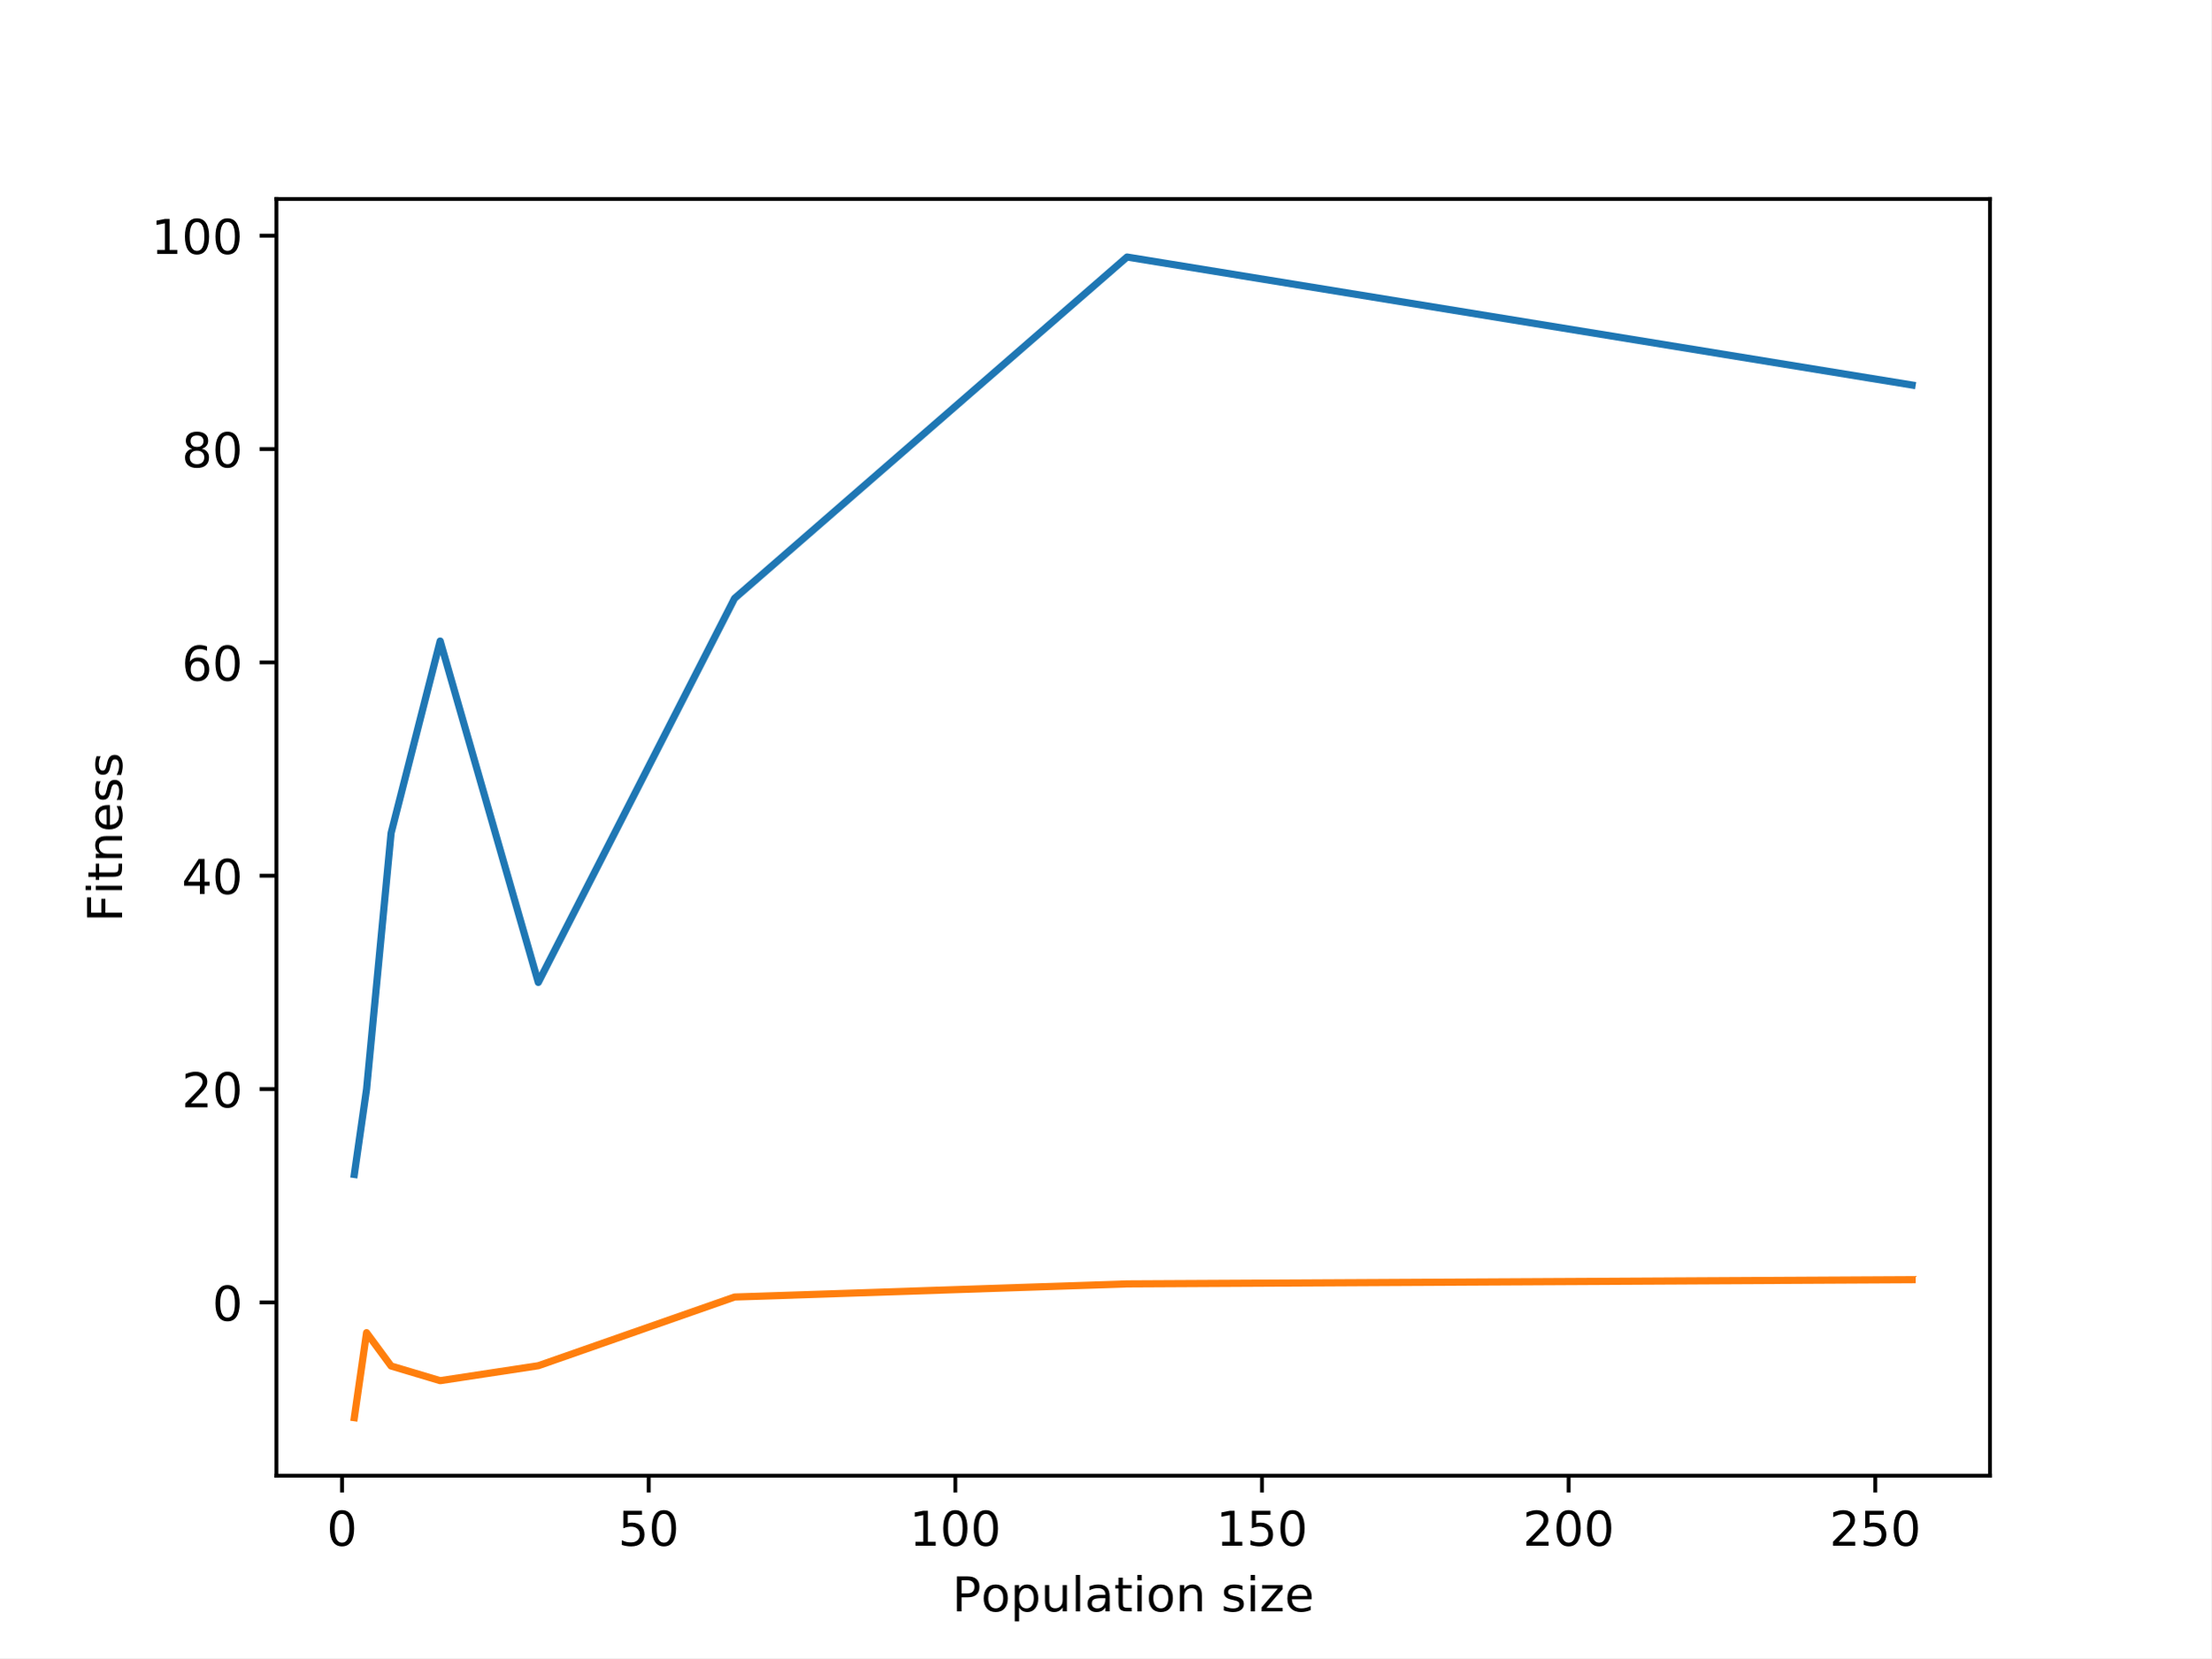
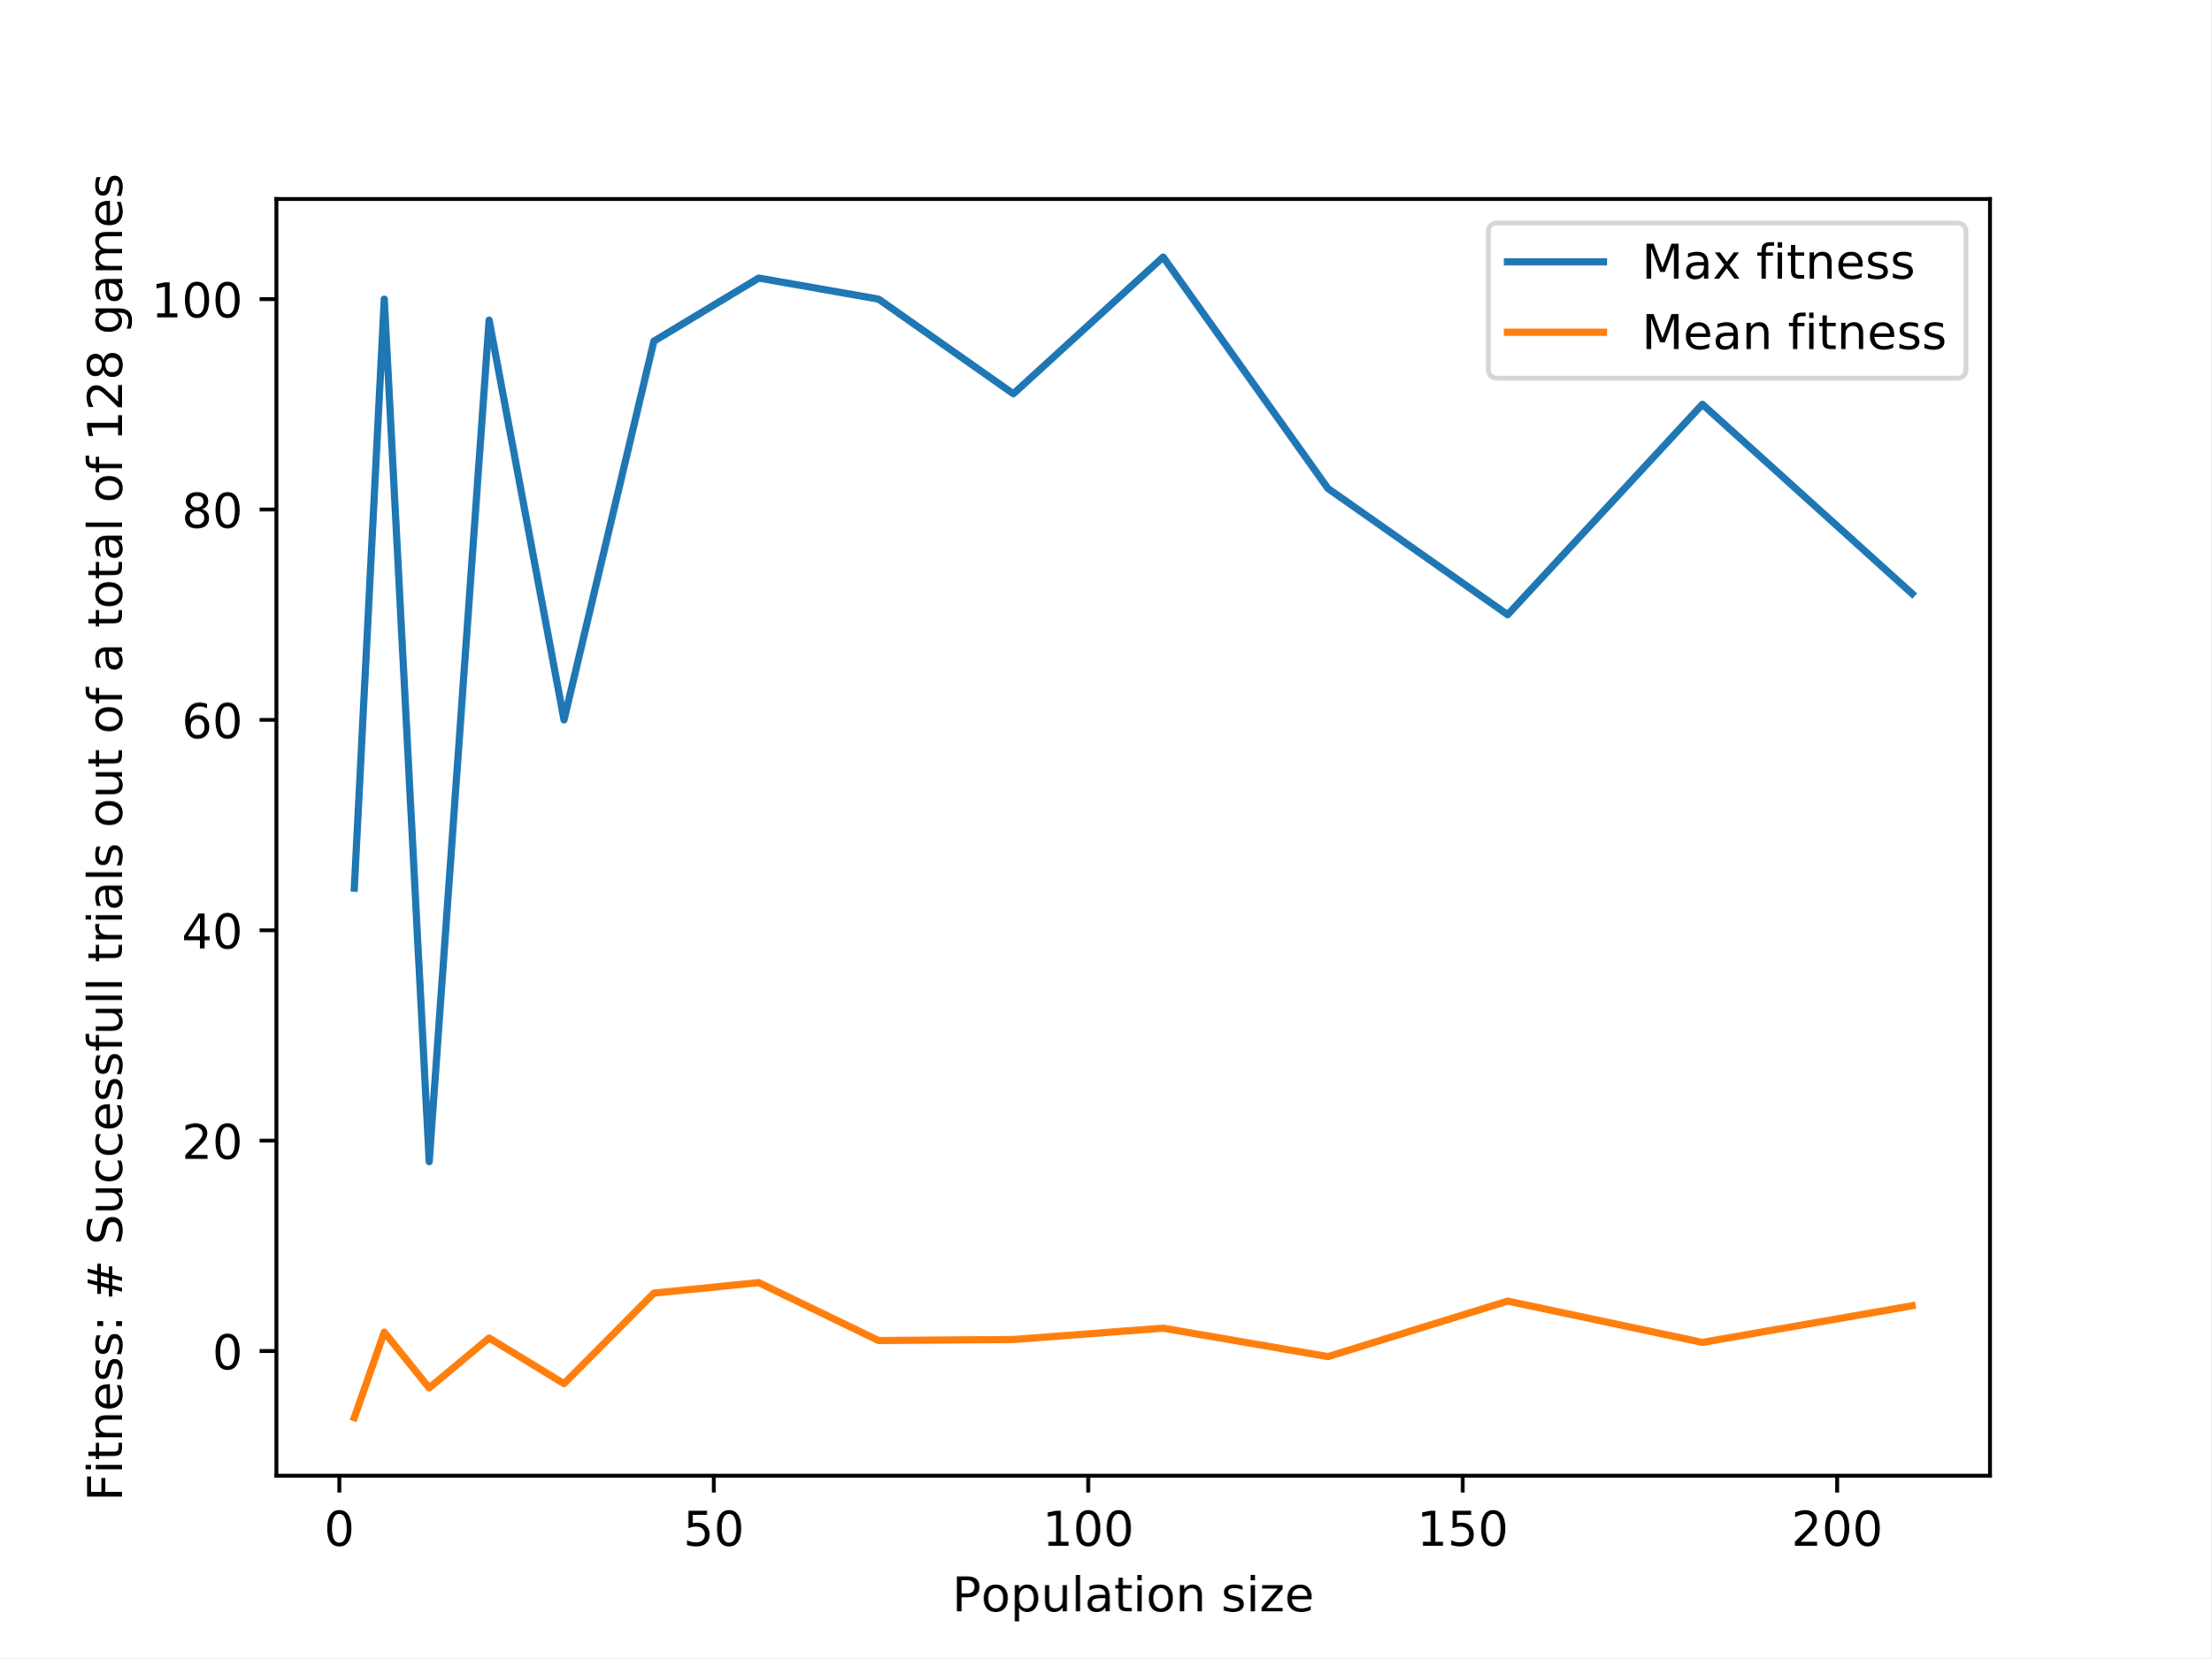
<svg xmlns="http://www.w3.org/2000/svg" xmlns:xlink="http://www.w3.org/1999/xlink" height="345.6pt" version="1.1" viewBox="0 0 460.8 345.6" width="460.8pt">
  <defs>
    <style type="text/css">
*{stroke-linecap:butt;stroke-linejoin:round;}
  </style>
  </defs>
  <g id="figure_1">
    <g id="patch_1">
      <path d="M 0 345.6  L 460.8 345.6  L 460.8 0  L 0 0  z " style="fill:#ffffff;" />
    </g>
    <g id="axes_1">
      <g id="patch_2">
        <path d="M 57.6 307.584  L 414.72 307.584  L 414.72 41.472  L 57.6 41.472  z " style="fill:#ffffff;" />
      </g>
      <g id="matplotlib.axis_1">
        <g id="xtick_1">
          <g id="line2d_1">
            <defs>
-               <path d="M 0 0  L 0 3.5  " id="m3477373c28" style="stroke:#000000;stroke-width:0.8;" />
-             </defs>
-             <g>
-               <use style="stroke:#000000;stroke-width:0.8;" x="71.276" xlink:href="#m3477373c28" y="307.584" />
+               <path d="M 0 0  L 0 3.5  " id="m4b99de92dc" style="stroke:#000000;stroke-width:0.8;" />
+             </defs>
+             <g>
+               <use style="stroke:#000000;stroke-width:0.8;" x="70.711" xlink:href="#m4b99de92dc" y="307.584" />
            </g>
          </g>
          <g id="text_1">
            <defs>
              <path d="M 31.781 66.406  Q 24.172 66.406 20.328 58.906  Q 16.5 51.422 16.5 36.375  Q 16.5 21.391 20.328 13.891  Q 24.172 6.391 31.781 6.391  Q 39.453 6.391 43.281 13.891  Q 47.125 21.391 47.125 36.375  Q 47.125 51.422 43.281 58.906  Q 39.453 66.406 31.781 66.406  z M 31.781 74.219  Q 44.047 74.219 50.516 64.516  Q 56.984 54.828 56.984 36.375  Q 56.984 17.969 50.516 8.266  Q 44.047 -1.422 31.781 -1.422  Q 19.531 -1.422 13.062 8.266  Q 6.594 17.969 6.594 36.375  Q 6.594 54.828 13.062 64.516  Q 19.531 74.219 31.781 74.219  z " id="DejaVuSans-48" />
            </defs>
-             <g transform="translate(68.09514 322.1824)scale(0.1 -0.1)">
+             <g transform="translate(67.5298 322.1824)scale(0.1 -0.1)">
              <use xlink:href="#DejaVuSans-48" />
            </g>
          </g>
        </g>
        <g id="xtick_2">
          <g id="line2d_2">
            <g>
-               <use style="stroke:#000000;stroke-width:0.8;" x="135.185" xlink:href="#m3477373c28" y="307.584" />
+               <use style="stroke:#000000;stroke-width:0.8;" x="148.753" xlink:href="#m4b99de92dc" y="307.584" />
            </g>
          </g>
          <g id="text_2">
            <defs>
              <path d="M 10.797 72.906  L 49.516 72.906  L 49.516 64.594  L 19.828 64.594  L 19.828 46.734  Q 21.969 47.469 24.109 47.828  Q 26.266 48.188 28.422 48.188  Q 40.625 48.188 47.75 41.5  Q 54.891 34.812 54.891 23.391  Q 54.891 11.625 47.562 5.094  Q 40.234 -1.422 26.906 -1.422  Q 22.312 -1.422 17.547 -0.641  Q 12.797 0.141 7.719 1.703  L 7.719 11.625  Q 12.109 9.234 16.797 8.062  Q 21.484 6.891 26.703 6.891  Q 35.156 6.891 40.078 11.328  Q 45.016 15.766 45.016 23.391  Q 45.016 31 40.078 35.438  Q 35.156 39.891 26.703 39.891  Q 22.75 39.891 18.812 39.016  Q 14.891 38.141 10.797 36.281  z " id="DejaVuSans-53" />
            </defs>
-             <g transform="translate(128.8223 322.1824)scale(0.1 -0.1)">
+             <g transform="translate(142.3905 322.1824)scale(0.1 -0.1)">
              <use xlink:href="#DejaVuSans-53" />
              <use x="63.623" xlink:href="#DejaVuSans-48" />
            </g>
          </g>
        </g>
        <g id="xtick_3">
          <g id="line2d_3">
            <g>
-               <use style="stroke:#000000;stroke-width:0.8;" x="199.093" xlink:href="#m3477373c28" y="307.584" />
+               <use style="stroke:#000000;stroke-width:0.8;" x="226.795" xlink:href="#m4b99de92dc" y="307.584" />
            </g>
          </g>
          <g id="text_3">
            <defs>
              <path d="M 12.406 8.297  L 28.516 8.297  L 28.516 63.922  L 10.984 60.406  L 10.984 69.391  L 28.422 72.906  L 38.281 72.906  L 38.281 8.297  L 54.391 8.297  L 54.391 0  L 12.406 0  z " id="DejaVuSans-49" />
            </defs>
-             <g transform="translate(189.5494 322.1824)scale(0.1 -0.1)">
+             <g transform="translate(217.2512 322.1824)scale(0.1 -0.1)">
              <use xlink:href="#DejaVuSans-49" />
              <use x="63.623" xlink:href="#DejaVuSans-48" />
              <use x="127.246" xlink:href="#DejaVuSans-48" />
            </g>
          </g>
        </g>
        <g id="xtick_4">
          <g id="line2d_4">
            <g>
-               <use style="stroke:#000000;stroke-width:0.8;" x="263.002" xlink:href="#m3477373c28" y="307.584" />
+               <use style="stroke:#000000;stroke-width:0.8;" x="304.837" xlink:href="#m4b99de92dc" y="307.584" />
            </g>
          </g>
          <g id="text_4">
-             <g transform="translate(253.4578 322.1824)scale(0.1 -0.1)">
+             <g transform="translate(295.2932 322.1824)scale(0.1 -0.1)">
              <use xlink:href="#DejaVuSans-49" />
              <use x="63.623" xlink:href="#DejaVuSans-53" />
              <use x="127.246" xlink:href="#DejaVuSans-48" />
            </g>
          </g>
        </g>
        <g id="xtick_5">
          <g id="line2d_5">
            <g>
-               <use style="stroke:#000000;stroke-width:0.8;" x="326.91" xlink:href="#m3477373c28" y="307.584" />
+               <use style="stroke:#000000;stroke-width:0.8;" x="382.879" xlink:href="#m4b99de92dc" y="307.584" />
            </g>
          </g>
          <g id="text_5">
            <defs>
              <path d="M 19.188 8.297  L 53.609 8.297  L 53.609 0  L 7.328 0  L 7.328 8.297  Q 12.938 14.109 22.625 23.891  Q 32.328 33.688 34.812 36.531  Q 39.547 41.844 41.422 45.531  Q 43.312 49.219 43.312 52.781  Q 43.312 58.594 39.234 62.25  Q 35.156 65.922 28.609 65.922  Q 23.969 65.922 18.812 64.312  Q 13.672 62.703 7.812 59.422  L 7.812 69.391  Q 13.766 71.781 18.938 73  Q 24.125 74.219 28.422 74.219  Q 39.75 74.219 46.484 68.547  Q 53.219 62.891 53.219 53.422  Q 53.219 48.922 51.531 44.891  Q 49.859 40.875 45.406 35.406  Q 44.188 33.984 37.641 27.219  Q 31.109 20.453 19.188 8.297  z " id="DejaVuSans-50" />
            </defs>
-             <g transform="translate(317.3661 322.1824)scale(0.1 -0.1)">
+             <g transform="translate(373.3351 322.1824)scale(0.1 -0.1)">
              <use xlink:href="#DejaVuSans-50" />
              <use x="63.623" xlink:href="#DejaVuSans-48" />
              <use x="127.246" xlink:href="#DejaVuSans-48" />
            </g>
          </g>
        </g>
-         <g id="xtick_6">
-           <g id="line2d_6">
-             <g>
-               <use style="stroke:#000000;stroke-width:0.8;" x="390.818" xlink:href="#m3477373c28" y="307.584" />
-             </g>
-           </g>
-           <g id="text_6">
-             <g transform="translate(381.2745 322.1824)scale(0.1 -0.1)">
-               <use xlink:href="#DejaVuSans-50" />
-               <use x="63.623" xlink:href="#DejaVuSans-53" />
-               <use x="127.246" xlink:href="#DejaVuSans-48" />
-             </g>
-           </g>
-         </g>
-         <g id="text_7">
+         <g id="text_6">
          <defs>
            <path d="M 19.672 64.797  L 19.672 37.406  L 32.078 37.406  Q 38.969 37.406 42.719 40.969  Q 46.484 44.531 46.484 51.125  Q 46.484 57.672 42.719 61.234  Q 38.969 64.797 32.078 64.797  z M 9.812 72.906  L 32.078 72.906  Q 44.344 72.906 50.609 67.359  Q 56.891 61.812 56.891 51.125  Q 56.891 40.328 50.609 34.812  Q 44.344 29.297 32.078 29.297  L 19.672 29.297  L 19.672 0  L 9.812 0  z " id="DejaVuSans-80" />
            <path d="M 30.609 48.391  Q 23.391 48.391 19.188 42.75  Q 14.984 37.109 14.984 27.297  Q 14.984 17.484 19.156 11.844  Q 23.344 6.203 30.609 6.203  Q 37.797 6.203 41.984 11.859  Q 46.188 17.531 46.188 27.297  Q 46.188 37.016 41.984 42.703  Q 37.797 48.391 30.609 48.391  z M 30.609 56  Q 42.328 56 49.016 48.375  Q 55.719 40.766 55.719 27.297  Q 55.719 13.875 49.016 6.219  Q 42.328 -1.422 30.609 -1.422  Q 18.844 -1.422 12.172 6.219  Q 5.516 13.875 5.516 27.297  Q 5.516 40.766 12.172 48.375  Q 18.844 56 30.609 56  z " id="DejaVuSans-111" />
            <path d="M 18.109 8.203  L 18.109 -20.797  L 9.078 -20.797  L 9.078 54.688  L 18.109 54.688  L 18.109 46.391  Q 20.953 51.266 25.266 53.625  Q 29.594 56 35.594 56  Q 45.562 56 51.781 48.094  Q 58.016 40.188 58.016 27.297  Q 58.016 14.406 51.781 6.484  Q 45.562 -1.422 35.594 -1.422  Q 29.594 -1.422 25.266 0.953  Q 20.953 3.328 18.109 8.203  z M 48.688 27.297  Q 48.688 37.203 44.609 42.844  Q 40.531 48.484 33.406 48.484  Q 26.266 48.484 22.188 42.844  Q 18.109 37.203 18.109 27.297  Q 18.109 17.391 22.188 11.75  Q 26.266 6.109 33.406 6.109  Q 40.531 6.109 44.609 11.75  Q 48.688 17.391 48.688 27.297  z " id="DejaVuSans-112" />
            <path d="M 8.5 21.578  L 8.5 54.688  L 17.484 54.688  L 17.484 21.922  Q 17.484 14.156 20.5 10.266  Q 23.531 6.391 29.594 6.391  Q 36.859 6.391 41.078 11.031  Q 45.312 15.672 45.312 23.688  L 45.312 54.688  L 54.297 54.688  L 54.297 0  L 45.312 0  L 45.312 8.406  Q 42.047 3.422 37.719 1  Q 33.406 -1.422 27.688 -1.422  Q 18.266 -1.422 13.375 4.438  Q 8.5 10.297 8.5 21.578  z M 31.109 56  z " id="DejaVuSans-117" />
            <path d="M 9.422 75.984  L 18.406 75.984  L 18.406 0  L 9.422 0  z " id="DejaVuSans-108" />
            <path d="M 34.281 27.484  Q 23.391 27.484 19.188 25  Q 14.984 22.516 14.984 16.5  Q 14.984 11.719 18.141 8.906  Q 21.297 6.109 26.703 6.109  Q 34.188 6.109 38.703 11.406  Q 43.219 16.703 43.219 25.484  L 43.219 27.484  z M 52.203 31.203  L 52.203 0  L 43.219 0  L 43.219 8.297  Q 40.141 3.328 35.547 0.953  Q 30.953 -1.422 24.312 -1.422  Q 15.922 -1.422 10.953 3.297  Q 6 8.016 6 15.922  Q 6 25.141 12.172 29.828  Q 18.359 34.516 30.609 34.516  L 43.219 34.516  L 43.219 35.406  Q 43.219 41.609 39.141 45  Q 35.062 48.391 27.688 48.391  Q 23 48.391 18.547 47.266  Q 14.109 46.141 10.016 43.891  L 10.016 52.203  Q 14.938 54.109 19.578 55.047  Q 24.219 56 28.609 56  Q 40.484 56 46.344 49.844  Q 52.203 43.703 52.203 31.203  z " id="DejaVuSans-97" />
            <path d="M 18.312 70.219  L 18.312 54.688  L 36.812 54.688  L 36.812 47.703  L 18.312 47.703  L 18.312 18.016  Q 18.312 11.328 20.141 9.422  Q 21.969 7.516 27.594 7.516  L 36.812 7.516  L 36.812 0  L 27.594 0  Q 17.188 0 13.234 3.875  Q 9.281 7.766 9.281 18.016  L 9.281 47.703  L 2.688 47.703  L 2.688 54.688  L 9.281 54.688  L 9.281 70.219  z " id="DejaVuSans-116" />
            <path d="M 9.422 54.688  L 18.406 54.688  L 18.406 0  L 9.422 0  z M 9.422 75.984  L 18.406 75.984  L 18.406 64.594  L 9.422 64.594  z " id="DejaVuSans-105" />
            <path d="M 54.891 33.016  L 54.891 0  L 45.906 0  L 45.906 32.719  Q 45.906 40.484 42.875 44.328  Q 39.844 48.188 33.797 48.188  Q 26.516 48.188 22.312 43.547  Q 18.109 38.922 18.109 30.906  L 18.109 0  L 9.078 0  L 9.078 54.688  L 18.109 54.688  L 18.109 46.188  Q 21.344 51.125 25.703 53.562  Q 30.078 56 35.797 56  Q 45.219 56 50.047 50.172  Q 54.891 44.344 54.891 33.016  z " id="DejaVuSans-110" />
            <path id="DejaVuSans-32" />
            <path d="M 44.281 53.078  L 44.281 44.578  Q 40.484 46.531 36.375 47.5  Q 32.281 48.484 27.875 48.484  Q 21.188 48.484 17.844 46.438  Q 14.5 44.391 14.5 40.281  Q 14.5 37.156 16.891 35.375  Q 19.281 33.594 26.516 31.984  L 29.594 31.297  Q 39.156 29.25 43.188 25.516  Q 47.219 21.781 47.219 15.094  Q 47.219 7.469 41.188 3.016  Q 35.156 -1.422 24.609 -1.422  Q 20.219 -1.422 15.453 -0.562  Q 10.688 0.297 5.422 2  L 5.422 11.281  Q 10.406 8.688 15.234 7.391  Q 20.062 6.109 24.812 6.109  Q 31.156 6.109 34.562 8.281  Q 37.984 10.453 37.984 14.406  Q 37.984 18.062 35.516 20.016  Q 33.062 21.969 24.703 23.781  L 21.578 24.516  Q 13.234 26.266 9.516 29.906  Q 5.812 33.547 5.812 39.891  Q 5.812 47.609 11.281 51.797  Q 16.75 56 26.812 56  Q 31.781 56 36.172 55.266  Q 40.578 54.547 44.281 53.078  z " id="DejaVuSans-115" />
            <path d="M 5.516 54.688  L 48.188 54.688  L 48.188 46.484  L 14.406 7.172  L 48.188 7.172  L 48.188 0  L 4.297 0  L 4.297 8.203  L 38.094 47.516  L 5.516 47.516  z " id="DejaVuSans-122" />
            <path d="M 56.203 29.594  L 56.203 25.203  L 14.891 25.203  Q 15.484 15.922 20.484 11.062  Q 25.484 6.203 34.422 6.203  Q 39.594 6.203 44.453 7.469  Q 49.312 8.734 54.109 11.281  L 54.109 2.781  Q 49.266 0.734 44.188 -0.344  Q 39.109 -1.422 33.891 -1.422  Q 20.797 -1.422 13.156 6.188  Q 5.516 13.812 5.516 26.812  Q 5.516 40.234 12.766 48.109  Q 20.016 56 32.328 56  Q 43.359 56 49.781 48.891  Q 56.203 41.797 56.203 29.594  z M 47.219 32.234  Q 47.125 39.594 43.094 43.984  Q 39.062 48.391 32.422 48.391  Q 24.906 48.391 20.391 44.141  Q 15.875 39.891 15.188 32.172  z " id="DejaVuSans-101" />
          </defs>
          <g transform="translate(198.4311 335.8606)scale(0.1 -0.1)">
            <use xlink:href="#DejaVuSans-80" />
            <use x="60.256" xlink:href="#DejaVuSans-111" />
            <use x="121.438" xlink:href="#DejaVuSans-112" />
            <use x="184.914" xlink:href="#DejaVuSans-117" />
            <use x="248.293" xlink:href="#DejaVuSans-108" />
            <use x="276.076" xlink:href="#DejaVuSans-97" />
            <use x="337.355" xlink:href="#DejaVuSans-116" />
            <use x="376.564" xlink:href="#DejaVuSans-105" />
            <use x="404.348" xlink:href="#DejaVuSans-111" />
            <use x="465.529" xlink:href="#DejaVuSans-110" />
            <use x="528.908" xlink:href="#DejaVuSans-32" />
            <use x="560.695" xlink:href="#DejaVuSans-115" />
            <use x="612.795" xlink:href="#DejaVuSans-105" />
            <use x="640.578" xlink:href="#DejaVuSans-122" />
            <use x="693.068" xlink:href="#DejaVuSans-101" />
          </g>
        </g>
      </g>
      <g id="matplotlib.axis_2">
        <g id="ytick_1">
+           <g id="line2d_6">
+             <defs>
+               <path d="M 0 0  L -3.5 0  " id="m5d7b86c305" style="stroke:#000000;stroke-width:0.8;" />
+             </defs>
+             <g>
+               <use style="stroke:#000000;stroke-width:0.8;" x="57.6" xlink:href="#m5d7b86c305" y="281.601" />
+             </g>
+           </g>
+           <g id="text_7">
+             <g transform="translate(44.2375 285.4004)scale(0.1 -0.1)">
+               <use xlink:href="#DejaVuSans-48" />
+             </g>
+           </g>
+         </g>
+         <g id="ytick_2">
          <g id="line2d_7">
-             <defs>
-               <path d="M 0 0  L -3.5 0  " id="me758678b07" style="stroke:#000000;stroke-width:0.8;" />
-             </defs>
-             <g>
-               <use style="stroke:#000000;stroke-width:0.8;" x="57.6" xlink:href="#me758678b07" y="271.474" />
+             <g>
+               <use style="stroke:#000000;stroke-width:0.8;" x="57.6" xlink:href="#m5d7b86c305" y="237.749" />
            </g>
          </g>
          <g id="text_8">
-             <g transform="translate(44.2375 275.2736)scale(0.1 -0.1)">
-               <use xlink:href="#DejaVuSans-48" />
-             </g>
-           </g>
-         </g>
-         <g id="ytick_2">
+             <g transform="translate(37.875 241.5479)scale(0.1 -0.1)">
+               <use xlink:href="#DejaVuSans-50" />
+               <use x="63.623" xlink:href="#DejaVuSans-48" />
+             </g>
+           </g>
+         </g>
+         <g id="ytick_3">
          <g id="line2d_8">
            <g>
-               <use style="stroke:#000000;stroke-width:0.8;" x="57.6" xlink:href="#me758678b07" y="227.004" />
+               <use style="stroke:#000000;stroke-width:0.8;" x="57.6" xlink:href="#m5d7b86c305" y="193.896" />
            </g>
          </g>
          <g id="text_9">
-             <g transform="translate(37.875 230.8029)scale(0.1 -0.1)">
-               <use xlink:href="#DejaVuSans-50" />
-               <use x="63.623" xlink:href="#DejaVuSans-48" />
-             </g>
-           </g>
-         </g>
-         <g id="ytick_3">
+             <defs>
+               <path d="M 37.797 64.312  L 12.891 25.391  L 37.797 25.391  z M 35.203 72.906  L 47.609 72.906  L 47.609 25.391  L 58.016 25.391  L 58.016 17.188  L 47.609 17.188  L 47.609 0  L 37.797 0  L 37.797 17.188  L 4.891 17.188  L 4.891 26.703  z " id="DejaVuSans-52" />
+             </defs>
+             <g transform="translate(37.875 197.6953)scale(0.1 -0.1)">
+               <use xlink:href="#DejaVuSans-52" />
+               <use x="63.623" xlink:href="#DejaVuSans-48" />
+             </g>
+           </g>
+         </g>
+         <g id="ytick_4">
          <g id="line2d_9">
            <g>
-               <use style="stroke:#000000;stroke-width:0.8;" x="57.6" xlink:href="#me758678b07" y="182.533" />
+               <use style="stroke:#000000;stroke-width:0.8;" x="57.6" xlink:href="#m5d7b86c305" y="150.044" />
            </g>
          </g>
          <g id="text_10">
            <defs>
-               <path d="M 37.797 64.312  L 12.891 25.391  L 37.797 25.391  z M 35.203 72.906  L 47.609 72.906  L 47.609 25.391  L 58.016 25.391  L 58.016 17.188  L 47.609 17.188  L 47.609 0  L 37.797 0  L 37.797 17.188  L 4.891 17.188  L 4.891 26.703  z " id="DejaVuSans-52" />
-             </defs>
-             <g transform="translate(37.875 186.3322)scale(0.1 -0.1)">
-               <use xlink:href="#DejaVuSans-52" />
-               <use x="63.623" xlink:href="#DejaVuSans-48" />
-             </g>
-           </g>
-         </g>
-         <g id="ytick_4">
+               <path d="M 33.016 40.375  Q 26.375 40.375 22.484 35.828  Q 18.609 31.297 18.609 23.391  Q 18.609 15.531 22.484 10.953  Q 26.375 6.391 33.016 6.391  Q 39.656 6.391 43.531 10.953  Q 47.406 15.531 47.406 23.391  Q 47.406 31.297 43.531 35.828  Q 39.656 40.375 33.016 40.375  z M 52.594 71.297  L 52.594 62.312  Q 48.875 64.062 45.094 64.984  Q 41.312 65.922 37.594 65.922  Q 27.828 65.922 22.672 59.328  Q 17.531 52.734 16.797 39.406  Q 19.672 43.656 24.016 45.922  Q 28.375 48.188 33.594 48.188  Q 44.578 48.188 50.953 41.516  Q 57.328 34.859 57.328 23.391  Q 57.328 12.156 50.688 5.359  Q 44.047 -1.422 33.016 -1.422  Q 20.359 -1.422 13.672 8.266  Q 6.984 17.969 6.984 36.375  Q 6.984 53.656 15.188 63.938  Q 23.391 74.219 37.203 74.219  Q 40.922 74.219 44.703 73.484  Q 48.484 72.75 52.594 71.297  z " id="DejaVuSans-54" />
+             </defs>
+             <g transform="translate(37.875 153.8428)scale(0.1 -0.1)">
+               <use xlink:href="#DejaVuSans-54" />
+               <use x="63.623" xlink:href="#DejaVuSans-48" />
+             </g>
+           </g>
+         </g>
+         <g id="ytick_5">
          <g id="line2d_10">
            <g>
-               <use style="stroke:#000000;stroke-width:0.8;" x="57.6" xlink:href="#me758678b07" y="138.062" />
+               <use style="stroke:#000000;stroke-width:0.8;" x="57.6" xlink:href="#m5d7b86c305" y="106.191" />
            </g>
          </g>
          <g id="text_11">
            <defs>
-               <path d="M 33.016 40.375  Q 26.375 40.375 22.484 35.828  Q 18.609 31.297 18.609 23.391  Q 18.609 15.531 22.484 10.953  Q 26.375 6.391 33.016 6.391  Q 39.656 6.391 43.531 10.953  Q 47.406 15.531 47.406 23.391  Q 47.406 31.297 43.531 35.828  Q 39.656 40.375 33.016 40.375  z M 52.594 71.297  L 52.594 62.312  Q 48.875 64.062 45.094 64.984  Q 41.312 65.922 37.594 65.922  Q 27.828 65.922 22.672 59.328  Q 17.531 52.734 16.797 39.406  Q 19.672 43.656 24.016 45.922  Q 28.375 48.188 33.594 48.188  Q 44.578 48.188 50.953 41.516  Q 57.328 34.859 57.328 23.391  Q 57.328 12.156 50.688 5.359  Q 44.047 -1.422 33.016 -1.422  Q 20.359 -1.422 13.672 8.266  Q 6.984 17.969 6.984 36.375  Q 6.984 53.656 15.188 63.938  Q 23.391 74.219 37.203 74.219  Q 40.922 74.219 44.703 73.484  Q 48.484 72.75 52.594 71.297  z " id="DejaVuSans-54" />
-             </defs>
-             <g transform="translate(37.875 141.8615)scale(0.1 -0.1)">
-               <use xlink:href="#DejaVuSans-54" />
-               <use x="63.623" xlink:href="#DejaVuSans-48" />
-             </g>
-           </g>
-         </g>
-         <g id="ytick_5">
+               <path d="M 31.781 34.625  Q 24.75 34.625 20.719 30.859  Q 16.703 27.094 16.703 20.516  Q 16.703 13.922 20.719 10.156  Q 24.75 6.391 31.781 6.391  Q 38.812 6.391 42.859 10.172  Q 46.922 13.969 46.922 20.516  Q 46.922 27.094 42.891 30.859  Q 38.875 34.625 31.781 34.625  z M 21.922 38.812  Q 15.578 40.375 12.031 44.719  Q 8.5 49.078 8.5 55.328  Q 8.5 64.062 14.719 69.141  Q 20.953 74.219 31.781 74.219  Q 42.672 74.219 48.875 69.141  Q 55.078 64.062 55.078 55.328  Q 55.078 49.078 51.531 44.719  Q 48 40.375 41.703 38.812  Q 48.828 37.156 52.797 32.312  Q 56.781 27.484 56.781 20.516  Q 56.781 9.906 50.312 4.234  Q 43.844 -1.422 31.781 -1.422  Q 19.734 -1.422 13.25 4.234  Q 6.781 9.906 6.781 20.516  Q 6.781 27.484 10.781 32.312  Q 14.797 37.156 21.922 38.812  z M 18.312 54.391  Q 18.312 48.734 21.844 45.562  Q 25.391 42.391 31.781 42.391  Q 38.141 42.391 41.719 45.562  Q 45.312 48.734 45.312 54.391  Q 45.312 60.062 41.719 63.234  Q 38.141 66.406 31.781 66.406  Q 25.391 66.406 21.844 63.234  Q 18.312 60.062 18.312 54.391  z " id="DejaVuSans-56" />
+             </defs>
+             <g transform="translate(37.875 109.9903)scale(0.1 -0.1)">
+               <use xlink:href="#DejaVuSans-56" />
+               <use x="63.623" xlink:href="#DejaVuSans-48" />
+             </g>
+           </g>
+         </g>
+         <g id="ytick_6">
          <g id="line2d_11">
            <g>
-               <use style="stroke:#000000;stroke-width:0.8;" x="57.6" xlink:href="#me758678b07" y="93.592" />
+               <use style="stroke:#000000;stroke-width:0.8;" x="57.6" xlink:href="#m5d7b86c305" y="62.339" />
            </g>
          </g>
          <g id="text_12">
-             <defs>
-               <path d="M 31.781 34.625  Q 24.75 34.625 20.719 30.859  Q 16.703 27.094 16.703 20.516  Q 16.703 13.922 20.719 10.156  Q 24.75 6.391 31.781 6.391  Q 38.812 6.391 42.859 10.172  Q 46.922 13.969 46.922 20.516  Q 46.922 27.094 42.891 30.859  Q 38.875 34.625 31.781 34.625  z M 21.922 38.812  Q 15.578 40.375 12.031 44.719  Q 8.5 49.078 8.5 55.328  Q 8.5 64.062 14.719 69.141  Q 20.953 74.219 31.781 74.219  Q 42.672 74.219 48.875 69.141  Q 55.078 64.062 55.078 55.328  Q 55.078 49.078 51.531 44.719  Q 48 40.375 41.703 38.812  Q 48.828 37.156 52.797 32.312  Q 56.781 27.484 56.781 20.516  Q 56.781 9.906 50.312 4.234  Q 43.844 -1.422 31.781 -1.422  Q 19.734 -1.422 13.25 4.234  Q 6.781 9.906 6.781 20.516  Q 6.781 27.484 10.781 32.312  Q 14.797 37.156 21.922 38.812  z M 18.312 54.391  Q 18.312 48.734 21.844 45.562  Q 25.391 42.391 31.781 42.391  Q 38.141 42.391 41.719 45.562  Q 45.312 48.734 45.312 54.391  Q 45.312 60.062 41.719 63.234  Q 38.141 66.406 31.781 66.406  Q 25.391 66.406 21.844 63.234  Q 18.312 60.062 18.312 54.391  z " id="DejaVuSans-56" />
-             </defs>
-             <g transform="translate(37.875 97.39084)scale(0.1 -0.1)">
-               <use xlink:href="#DejaVuSans-56" />
-               <use x="63.623" xlink:href="#DejaVuSans-48" />
-             </g>
-           </g>
-         </g>
-         <g id="ytick_6">
-           <g id="line2d_12">
-             <g>
-               <use style="stroke:#000000;stroke-width:0.8;" x="57.6" xlink:href="#me758678b07" y="49.121" />
-             </g>
-           </g>
-           <g id="text_13">
-             <g transform="translate(31.5125 52.92015)scale(0.1 -0.1)">
+             <g transform="translate(31.5125 66.13773)scale(0.1 -0.1)">
              <use xlink:href="#DejaVuSans-49" />
              <use x="63.623" xlink:href="#DejaVuSans-48" />
              <use x="127.246" xlink:href="#DejaVuSans-48" />
            </g>
          </g>
        </g>
-         <g id="text_14">
+         <g id="text_13">
          <defs>
            <path d="M 9.812 72.906  L 51.703 72.906  L 51.703 64.594  L 19.672 64.594  L 19.672 43.109  L 48.578 43.109  L 48.578 34.812  L 19.672 34.812  L 19.672 0  L 9.812 0  z " id="DejaVuSans-70" />
+             <path d="M 11.719 12.406  L 22.016 12.406  L 22.016 0  L 11.719 0  z M 11.719 51.703  L 22.016 51.703  L 22.016 39.312  L 11.719 39.312  z " id="DejaVuSans-58" />
+             <path d="M 51.125 44  L 36.922 44  L 32.812 27.688  L 47.125 27.688  z M 43.797 71.781  L 38.719 51.516  L 52.984 51.516  L 58.109 71.781  L 65.922 71.781  L 60.891 51.516  L 76.125 51.516  L 76.125 44  L 58.984 44  L 54.984 27.688  L 70.516 27.688  L 70.516 20.219  L 53.078 20.219  L 48 0  L 40.188 0  L 45.219 20.219  L 30.906 20.219  L 25.875 0  L 18.016 0  L 23.094 20.219  L 7.719 20.219  L 7.719 27.688  L 24.906 27.688  L 29 44  L 13.281 44  L 13.281 51.516  L 30.906 51.516  L 35.891 71.781  z " id="DejaVuSans-35" />
+             <path d="M 53.516 70.516  L 53.516 60.891  Q 47.906 63.578 42.922 64.891  Q 37.938 66.219 33.297 66.219  Q 25.25 66.219 20.875 63.094  Q 16.5 59.969 16.5 54.203  Q 16.5 49.359 19.406 46.891  Q 22.312 44.438 30.422 42.922  L 36.375 41.703  Q 47.406 39.594 52.656 34.297  Q 57.906 29 57.906 20.125  Q 57.906 9.516 50.797 4.047  Q 43.703 -1.422 29.984 -1.422  Q 24.812 -1.422 18.969 -0.25  Q 13.141 0.922 6.891 3.219  L 6.891 13.375  Q 12.891 10.016 18.656 8.297  Q 24.422 6.594 29.984 6.594  Q 38.422 6.594 43.016 9.906  Q 47.609 13.234 47.609 19.391  Q 47.609 24.75 44.312 27.781  Q 41.016 30.812 33.5 32.328  L 27.484 33.5  Q 16.453 35.688 11.516 40.375  Q 6.594 45.062 6.594 53.422  Q 6.594 63.094 13.406 68.656  Q 20.219 74.219 32.172 74.219  Q 37.312 74.219 42.625 73.281  Q 47.953 72.359 53.516 70.516  z " id="DejaVuSans-83" />
+             <path d="M 48.781 52.594  L 48.781 44.188  Q 44.969 46.297 41.141 47.344  Q 37.312 48.391 33.406 48.391  Q 24.656 48.391 19.812 42.844  Q 14.984 37.312 14.984 27.297  Q 14.984 17.281 19.812 11.734  Q 24.656 6.203 33.406 6.203  Q 37.312 6.203 41.141 7.25  Q 44.969 8.297 48.781 10.406  L 48.781 2.094  Q 45.016 0.344 40.984 -0.531  Q 36.969 -1.422 32.422 -1.422  Q 20.062 -1.422 12.781 6.344  Q 5.516 14.109 5.516 27.297  Q 5.516 40.672 12.859 48.328  Q 20.219 56 33.016 56  Q 37.156 56 41.109 55.141  Q 45.062 54.297 48.781 52.594  z " id="DejaVuSans-99" />
+             <path d="M 37.109 75.984  L 37.109 68.5  L 28.516 68.5  Q 23.688 68.5 21.797 66.547  Q 19.922 64.594 19.922 59.516  L 19.922 54.688  L 34.719 54.688  L 34.719 47.703  L 19.922 47.703  L 19.922 0  L 10.891 0  L 10.891 47.703  L 2.297 47.703  L 2.297 54.688  L 10.891 54.688  L 10.891 58.5  Q 10.891 67.625 15.141 71.797  Q 19.391 75.984 28.609 75.984  z " id="DejaVuSans-102" />
+             <path d="M 41.109 46.297  Q 39.594 47.172 37.812 47.578  Q 36.031 48 33.891 48  Q 26.266 48 22.188 43.047  Q 18.109 38.094 18.109 28.812  L 18.109 0  L 9.078 0  L 9.078 54.688  L 18.109 54.688  L 18.109 46.188  Q 20.953 51.172 25.484 53.578  Q 30.031 56 36.531 56  Q 37.453 56 38.578 55.875  Q 39.703 55.766 41.062 55.516  z " id="DejaVuSans-114" />
+             <path d="M 45.406 27.984  Q 45.406 37.75 41.375 43.109  Q 37.359 48.484 30.078 48.484  Q 22.859 48.484 18.828 43.109  Q 14.797 37.75 14.797 27.984  Q 14.797 18.266 18.828 12.891  Q 22.859 7.516 30.078 7.516  Q 37.359 7.516 41.375 12.891  Q 45.406 18.266 45.406 27.984  z M 54.391 6.781  Q 54.391 -7.172 48.188 -13.984  Q 42 -20.797 29.203 -20.797  Q 24.469 -20.797 20.266 -20.094  Q 16.062 -19.391 12.109 -17.922  L 12.109 -9.188  Q 16.062 -11.328 19.922 -12.344  Q 23.781 -13.375 27.781 -13.375  Q 36.625 -13.375 41.016 -8.766  Q 45.406 -4.156 45.406 5.172  L 45.406 9.625  Q 42.625 4.781 38.281 2.391  Q 33.938 0 27.875 0  Q 17.828 0 11.672 7.656  Q 5.516 15.328 5.516 27.984  Q 5.516 40.672 11.672 48.328  Q 17.828 56 27.875 56  Q 33.938 56 38.281 53.609  Q 42.625 51.219 45.406 46.391  L 45.406 54.688  L 54.391 54.688  z " id="DejaVuSans-103" />
+             <path d="M 52 44.188  Q 55.375 50.25 60.062 53.125  Q 64.75 56 71.094 56  Q 79.641 56 84.281 50.016  Q 88.922 44.047 88.922 33.016  L 88.922 0  L 79.891 0  L 79.891 32.719  Q 79.891 40.578 77.094 44.375  Q 74.312 48.188 68.609 48.188  Q 61.625 48.188 57.562 43.547  Q 53.516 38.922 53.516 30.906  L 53.516 0  L 44.484 0  L 44.484 32.719  Q 44.484 40.625 41.703 44.406  Q 38.922 48.188 33.109 48.188  Q 26.219 48.188 22.156 43.531  Q 18.109 38.875 18.109 30.906  L 18.109 0  L 9.078 0  L 9.078 54.688  L 18.109 54.688  L 18.109 46.188  Q 21.188 51.219 25.484 53.609  Q 29.781 56 35.688 56  Q 41.656 56 45.828 52.969  Q 50 49.953 52 44.188  z " id="DejaVuSans-109" />
          </defs>
-           <g transform="translate(25.43281 192.2022)rotate(-90)scale(0.1 -0.1)">
+           <g transform="translate(25.43281 312.9217)rotate(-90)scale(0.1 -0.1)">
            <use xlink:href="#DejaVuSans-70" />
            <use x="57.41" xlink:href="#DejaVuSans-105" />
            <use x="85.193" xlink:href="#DejaVuSans-116" />
            <use x="124.402" xlink:href="#DejaVuSans-110" />
            <use x="187.781" xlink:href="#DejaVuSans-101" />
            <use x="249.305" xlink:href="#DejaVuSans-115" />
            <use x="301.404" xlink:href="#DejaVuSans-115" />
-           </g>
-         </g>
+             <use x="353.504" xlink:href="#DejaVuSans-58" />
+             <use x="387.195" xlink:href="#DejaVuSans-32" />
+             <use x="418.982" xlink:href="#DejaVuSans-35" />
+             <use x="502.771" xlink:href="#DejaVuSans-32" />
+             <use x="534.559" xlink:href="#DejaVuSans-83" />
+             <use x="598.035" xlink:href="#DejaVuSans-117" />
+             <use x="661.414" xlink:href="#DejaVuSans-99" />
+             <use x="716.395" xlink:href="#DejaVuSans-99" />
+             <use x="771.375" xlink:href="#DejaVuSans-101" />
+             <use x="832.898" xlink:href="#DejaVuSans-115" />
+             <use x="884.998" xlink:href="#DejaVuSans-115" />
+             <use x="937.098" xlink:href="#DejaVuSans-102" />
+             <use x="972.303" xlink:href="#DejaVuSans-117" />
+             <use x="1035.682" xlink:href="#DejaVuSans-108" />
+             <use x="1063.465" xlink:href="#DejaVuSans-108" />
+             <use x="1091.248" xlink:href="#DejaVuSans-32" />
+             <use x="1123.035" xlink:href="#DejaVuSans-116" />
+             <use x="1162.244" xlink:href="#DejaVuSans-114" />
+             <use x="1203.357" xlink:href="#DejaVuSans-105" />
+             <use x="1231.141" xlink:href="#DejaVuSans-97" />
+             <use x="1292.42" xlink:href="#DejaVuSans-108" />
+             <use x="1320.203" xlink:href="#DejaVuSans-115" />
+             <use x="1372.303" xlink:href="#DejaVuSans-32" />
+             <use x="1404.09" xlink:href="#DejaVuSans-111" />
+             <use x="1465.271" xlink:href="#DejaVuSans-117" />
+             <use x="1528.65" xlink:href="#DejaVuSans-116" />
+             <use x="1567.859" xlink:href="#DejaVuSans-32" />
+             <use x="1599.646" xlink:href="#DejaVuSans-111" />
+             <use x="1660.828" xlink:href="#DejaVuSans-102" />
+             <use x="1696.033" xlink:href="#DejaVuSans-32" />
+             <use x="1727.82" xlink:href="#DejaVuSans-97" />
+             <use x="1789.1" xlink:href="#DejaVuSans-32" />
+             <use x="1820.887" xlink:href="#DejaVuSans-116" />
+             <use x="1860.096" xlink:href="#DejaVuSans-111" />
+             <use x="1921.277" xlink:href="#DejaVuSans-116" />
+             <use x="1960.486" xlink:href="#DejaVuSans-97" />
+             <use x="2021.766" xlink:href="#DejaVuSans-108" />
+             <use x="2049.549" xlink:href="#DejaVuSans-32" />
+             <use x="2081.336" xlink:href="#DejaVuSans-111" />
+             <use x="2142.518" xlink:href="#DejaVuSans-102" />
+             <use x="2177.723" xlink:href="#DejaVuSans-32" />
+             <use x="2209.51" xlink:href="#DejaVuSans-49" />
+             <use x="2273.133" xlink:href="#DejaVuSans-50" />
+             <use x="2336.756" xlink:href="#DejaVuSans-56" />
+             <use x="2400.379" xlink:href="#DejaVuSans-32" />
+             <use x="2432.166" xlink:href="#DejaVuSans-103" />
+             <use x="2495.643" xlink:href="#DejaVuSans-97" />
+             <use x="2556.922" xlink:href="#DejaVuSans-109" />
+             <use x="2654.334" xlink:href="#DejaVuSans-101" />
+             <use x="2715.857" xlink:href="#DejaVuSans-115" />
+           </g>
+         </g>
+       </g>
+       <g id="line2d_12">
+         <path clip-path="url(#p76bd2d9693)" d="M 73.833 185.126  L 80.076 62.339  L 89.441 242.134  L 101.928 66.724  L 117.536 150.044  L 136.266 71.109  L 158.118 57.953  L 183.091 62.339  L 211.187 82.072  L 242.403 53.568  L 276.742 101.806  L 314.202 128.117  L 354.784 84.265  L 398.487 123.732  " style="fill:none;stroke:#1f77b4;stroke-linecap:square;stroke-width:1.5;" />
      </g>
      <g id="line2d_13">
-         <path clip-path="url(#pf7b5ebf6c9)" d="M 73.833 244.792  L 76.389 227.004  L 81.502 173.639  L 91.727 133.615  L 112.178 204.768  L 153.079 124.721  L 234.882 53.568  L 398.487 80.25  " style="fill:none;stroke:#1f77b4;stroke-linecap:square;stroke-width:1.5;" />
-       </g>
-       <g id="line2d_14">
-         <path clip-path="url(#pf7b5ebf6c9)" d="M 73.833 295.488  L 76.389 277.779  L 81.502 284.717  L 91.727 287.777  L 112.178 284.665  L 153.079 270.346  L 234.882 267.607  L 398.487 266.729  " style="fill:none;stroke:#ff7f0e;stroke-linecap:square;stroke-width:1.5;" />
+         <path clip-path="url(#p76bd2d9693)" d="M 73.833 295.488  L 80.076 277.665  L 89.441 289.293  L 101.928 278.886  L 117.536 288.397  L 136.266 269.531  L 158.118 267.341  L 183.091 279.411  L 211.187 279.202  L 242.403 276.835  L 276.742 282.765  L 314.202 271.193  L 354.784 279.803  L 398.487 272.166  " style="fill:none;stroke:#ff7f0e;stroke-linecap:square;stroke-width:1.5;" />
      </g>
      <g id="patch_3">
        <path d="M 57.6 307.584  L 57.6 41.472  " style="fill:none;stroke:#000000;stroke-linecap:square;stroke-linejoin:miter;stroke-width:0.8;" />
      </g>
      <g id="patch_4">
        <path d="M 414.72 307.584  L 414.72 41.472  " style="fill:none;stroke:#000000;stroke-linecap:square;stroke-linejoin:miter;stroke-width:0.8;" />
      </g>
      <g id="patch_5">
        <path d="M 57.6 307.584  L 414.72 307.584  " style="fill:none;stroke:#000000;stroke-linecap:square;stroke-linejoin:miter;stroke-width:0.8;" />
      </g>
      <g id="patch_6">
        <path d="M 57.6 41.472  L 414.72 41.472  " style="fill:none;stroke:#000000;stroke-linecap:square;stroke-linejoin:miter;stroke-width:0.8;" />
+       </g>
+       <g id="legend_1">
+         <g id="patch_7">
+           <path d="M 312.167 78.828  L 407.72 78.828  Q 409.72 78.828 409.72 76.828  L 409.72 48.472  Q 409.72 46.472 407.72 46.472  L 312.167 46.472  Q 310.167 46.472 310.167 48.472  L 310.167 76.828  Q 310.167 78.828 312.167 78.828  z " style="fill:#ffffff;opacity:0.8;stroke:#cccccc;stroke-linejoin:miter;" />
+         </g>
+         <g id="line2d_14">
+           <path d="M 314.167 54.57  L 334.167 54.57  " style="fill:none;stroke:#1f77b4;stroke-linecap:square;stroke-width:1.5;" />
+         </g>
+         <g id="line2d_15" />
+         <g id="text_14">
+           <defs>
+             <path d="M 9.812 72.906  L 24.516 72.906  L 43.109 23.297  L 61.812 72.906  L 76.516 72.906  L 76.516 0  L 66.891 0  L 66.891 64.016  L 48.094 14.016  L 38.188 14.016  L 19.391 64.016  L 19.391 0  L 9.812 0  z " id="DejaVuSans-77" />
+             <path d="M 54.891 54.688  L 35.109 28.078  L 55.906 0  L 45.312 0  L 29.391 21.484  L 13.484 0  L 2.875 0  L 24.125 28.609  L 4.688 54.688  L 15.281 54.688  L 29.781 35.203  L 44.281 54.688  z " id="DejaVuSans-120" />
+           </defs>
+           <g transform="translate(342.1669 58.07044)scale(0.1 -0.1)">
+             <use xlink:href="#DejaVuSans-77" />
+             <use x="86.279" xlink:href="#DejaVuSans-97" />
+             <use x="147.559" xlink:href="#DejaVuSans-120" />
+             <use x="206.738" xlink:href="#DejaVuSans-32" />
+             <use x="238.525" xlink:href="#DejaVuSans-102" />
+             <use x="273.73" xlink:href="#DejaVuSans-105" />
+             <use x="301.514" xlink:href="#DejaVuSans-116" />
+             <use x="340.723" xlink:href="#DejaVuSans-110" />
+             <use x="404.102" xlink:href="#DejaVuSans-101" />
+             <use x="465.625" xlink:href="#DejaVuSans-115" />
+             <use x="517.725" xlink:href="#DejaVuSans-115" />
+           </g>
+         </g>
+         <g id="line2d_16">
+           <path d="M 314.167 69.249  L 334.167 69.249  " style="fill:none;stroke:#ff7f0e;stroke-linecap:square;stroke-width:1.5;" />
+         </g>
+         <g id="line2d_17" />
+         <g id="text_15">
+           <g transform="translate(342.1669 72.74856)scale(0.1 -0.1)">
+             <use xlink:href="#DejaVuSans-77" />
+             <use x="86.279" xlink:href="#DejaVuSans-101" />
+             <use x="147.803" xlink:href="#DejaVuSans-97" />
+             <use x="209.082" xlink:href="#DejaVuSans-110" />
+             <use x="272.461" xlink:href="#DejaVuSans-32" />
+             <use x="304.248" xlink:href="#DejaVuSans-102" />
+             <use x="339.453" xlink:href="#DejaVuSans-105" />
+             <use x="367.236" xlink:href="#DejaVuSans-116" />
+             <use x="406.445" xlink:href="#DejaVuSans-110" />
+             <use x="469.824" xlink:href="#DejaVuSans-101" />
+             <use x="531.348" xlink:href="#DejaVuSans-115" />
+             <use x="583.447" xlink:href="#DejaVuSans-115" />
+           </g>
+         </g>
      </g>
    </g>
  </g>
  <defs>
-     <clipPath id="pf7b5ebf6c9">
+     <clipPath id="p76bd2d9693">
      <rect height="266.112" width="357.12" x="57.6" y="41.472" />
    </clipPath>
  </defs>
</svg>
